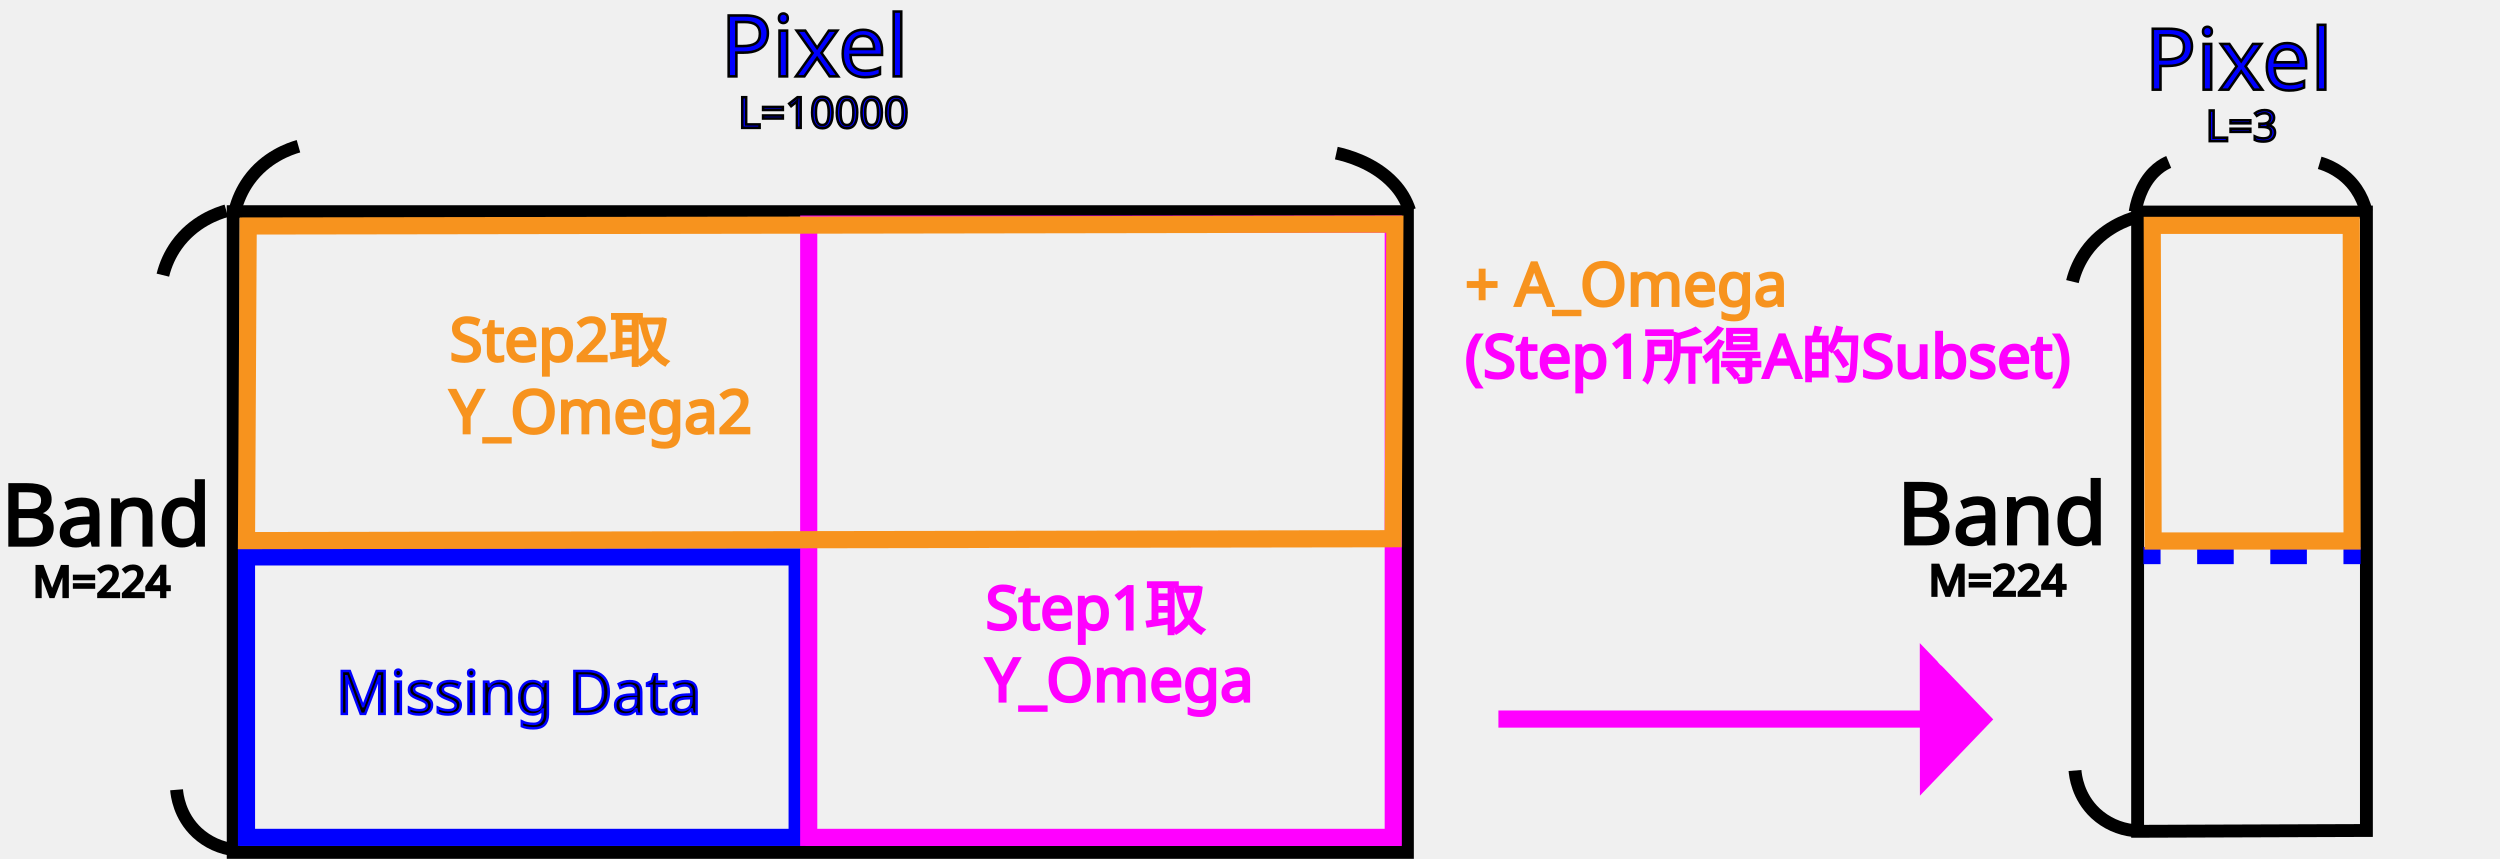
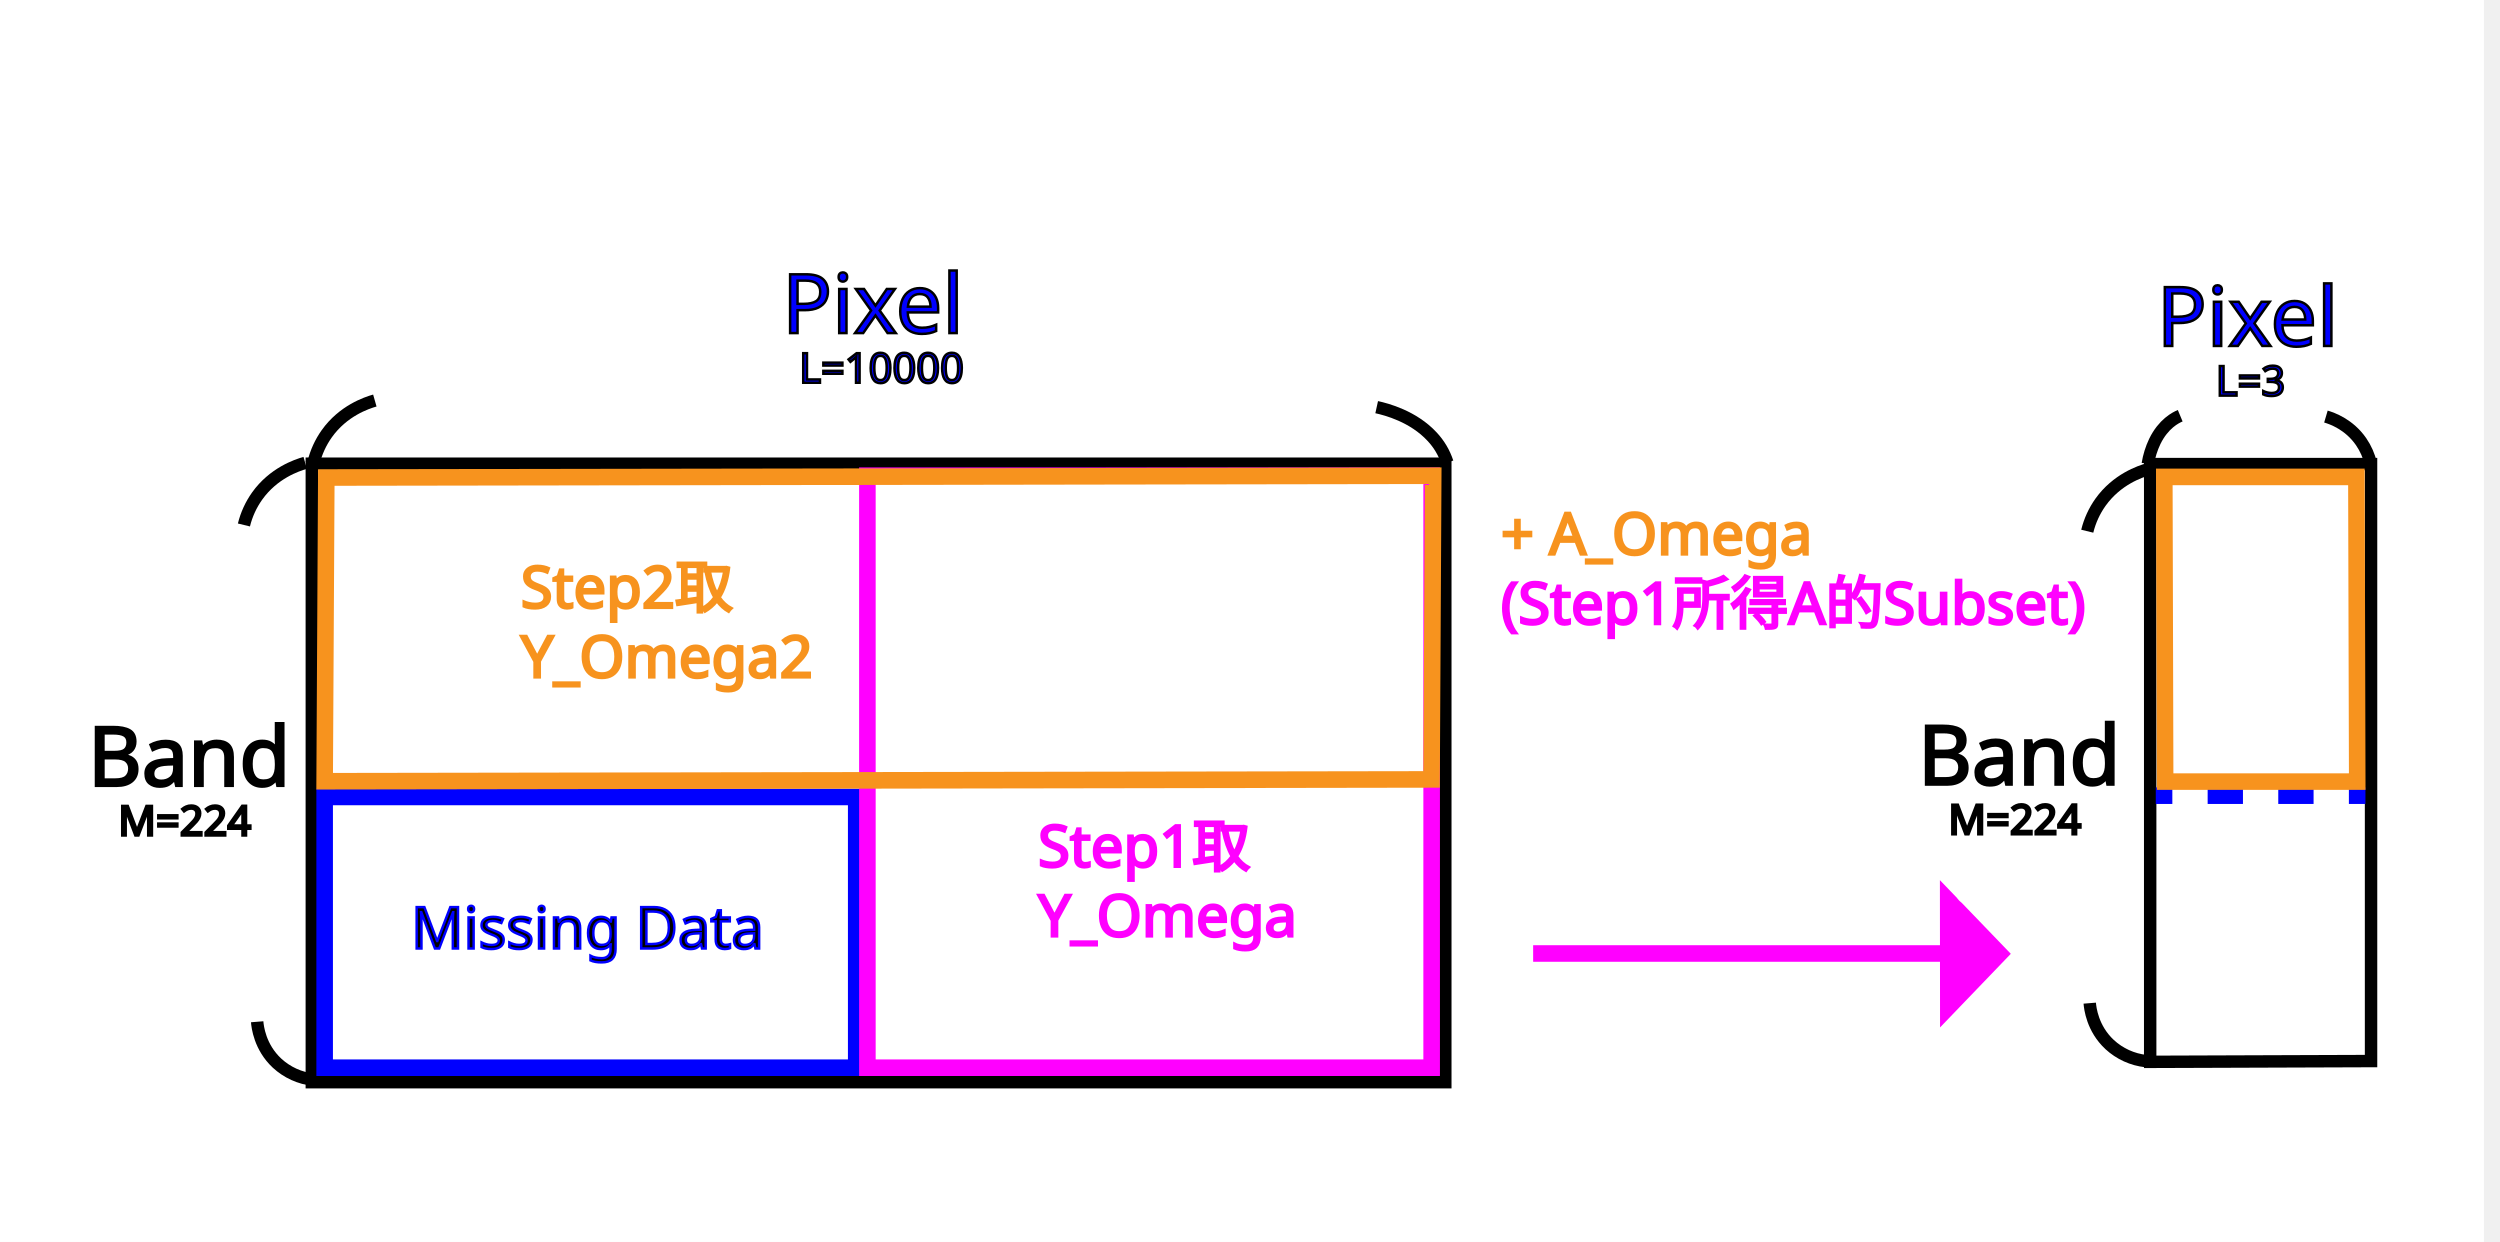
- <svg xmlns="http://www.w3.org/2000/svg" id="圖層_1" data-name="圖層 1" viewBox="0 0 2914.709 1001.29">
+ <svg xmlns="http://www.w3.org/2000/svg" viewBox="0 0 3019.439 1500">
  <defs>
-     <style>.cls-1,.cls-10,.cls-14,.cls-4,.cls-6,.cls-8{fill:none;}.cls-1,.cls-2,.cls-4,.cls-5{stroke:#000;}.cls-1,.cls-10,.cls-11,.cls-14,.cls-15,.cls-2,.cls-4,.cls-5,.cls-6,.cls-7,.cls-8,.cls-9{stroke-miterlimit:10;}.cls-1{stroke-width:15px;}.cls-2,.cls-5{font-size:99.465px;}.cls-11,.cls-2,.cls-5,.cls-7,.cls-9{stroke-width:3px;font-family:AdobeMingStd-Light-B5pc-H, Adobe Ming Std;}.cls-3{font-size:50px;}.cls-13,.cls-5{fill:blue;}.cls-14,.cls-6,.cls-7{stroke:blue;}.cls-10,.cls-14,.cls-15,.cls-6,.cls-8{stroke-width:20px;}.cls-11,.cls-7,.cls-9{font-size:70px;}.cls-12,.cls-15,.cls-8,.cls-9{stroke:#f0f;}.cls-12,.cls-15,.cls-9{fill:#f0f;}.cls-10,.cls-11{stroke:#f7931e;}.cls-11{fill:#f7931e;}.cls-14{stroke-dasharray:42.646 42.646;}</style>
+     <style>.cls-1{fill:#fff;}.cls-11,.cls-15,.cls-2,.cls-5,.cls-7,.cls-9{fill:none;}.cls-2,.cls-3,.cls-5,.cls-6{stroke:#000;}.cls-10,.cls-11,.cls-12,.cls-15,.cls-16,.cls-2,.cls-3,.cls-5,.cls-6,.cls-7,.cls-8,.cls-9{stroke-miterlimit:10;}.cls-2{stroke-width:15px;}.cls-3,.cls-6{font-size:99.465px;}.cls-10,.cls-12,.cls-3,.cls-6,.cls-8{stroke-width:3px;font-family:AdobeMingStd-Light-B5pc-H, Adobe Ming Std;}.cls-4{font-size:50px;}.cls-14,.cls-6{fill:blue;}.cls-15,.cls-7,.cls-8{stroke:blue;}.cls-11,.cls-15,.cls-16,.cls-7,.cls-9{stroke-width:20px;}.cls-10,.cls-12,.cls-8{font-size:70px;}.cls-10,.cls-13,.cls-16,.cls-9{stroke:#f0f;}.cls-10,.cls-13,.cls-16{fill:#f0f;}.cls-11,.cls-12{stroke:#f7931e;}.cls-12{fill:#f7931e;}.cls-15{stroke-dasharray:42.646 42.646;}</style>
  </defs>
-   <path d="M1738.105,567.554v732h-1354v-732h1354m15-15h-1384v762h1384v-762Z" transform="translate(-104.7295 -313.2642)" />
-   <path class="cls-1" d="M353.605,672.054" transform="translate(-104.7295 -313.2642)" />
-   <path class="cls-1" d="M294.605,634.054a102.28,102.28,0,0,1,16-35c19.717-27.604,47.742-37.082,58-40" transform="translate(-104.7295 -313.2642)" />
-   <path class="cls-1" d="M310.605,1234.054c.48,5.933,3.152,30.562,24,50a77.23,77.23,0,0,0,44,20" transform="translate(-104.7295 -313.2642)" />
-   <text x="-104.729" y="-313.264" />
-   <text class="cls-2" transform="translate(1.50012 635.8192) scale(1.00538 1)">Band<tspan class="cls-3">
-       <tspan x="36.346" y="60">M=224</tspan>
-     </tspan>
-   </text>
-   <path d="M370.772,558.721a1.501,1.501,0,0,0,0-3,1.501,1.501,0,0,0,0,3Z" transform="translate(-104.7295 -313.2642)" />
-   <path class="cls-4" d="M370.772,557.221" transform="translate(-104.7295 -313.2642)" />
-   <path class="cls-1" d="M378.72,558.763a102.28,102.28,0,0,1,16-35c19.717-27.604,47.742-37.082,58-40" transform="translate(-104.7295 -313.2642)" />
-   <path class="cls-1" d="M1745.605,553.054" transform="translate(-104.7295 -313.2642)" />
-   <path class="cls-1" d="M1648.605,497.054" transform="translate(-104.7295 -313.2642)" />
-   <path class="cls-1" d="M1748.105,558.554a82.811,82.811,0,0,0-18.462-31.169c-22.751-24.583-55.088-33.024-66.923-35.622" transform="translate(-104.7295 -313.2642)" />
-   <text class="cls-5" transform="translate(839.8402 89.02994) scale(1.00538 1)">Pixel<tspan class="cls-3">
-       <tspan x="20.573" y="60">L=10000</tspan>
-     </tspan>
-   </text>
-   <text x="-104.729" y="-313.264" />
-   <rect class="cls-6" x="287.376" y="649.29" width="642" height="327" />
-   <text class="cls-7" transform="translate(391.7091 832.2899)">Missing Data</text>
-   <rect class="cls-8" x="942.876" y="261.29" width="681.5" height="715" />
-   <text class="cls-9" x="-104.729" y="-313.264">
-     <tspan x="1149.043" y="733.623">Step1取</tspan>
-     <tspan x="1149.043" y="817.623">Y_Omega</tspan>
-   </text>
-   <text x="-104.729" y="-313.264" />
-   <polygon class="cls-10" points="1626.271 261.29 289.376 263.49 287.376 630.29 1624.271 628.09 1626.271 261.29" />
-   <text class="cls-11" transform="translate(524.2467 420.8554)">Step2取<tspan x="0" y="84">Y_Omega2</tspan>
-   </text>
-   <text class="cls-11" transform="translate(1708.059 356.3776)">+ A_Omega<tspan class="cls-12">
-       <tspan x="0" y="84">(Step1所得A的Subset)</tspan>
-     </tspan>
-   </text>
-   <path d="M2856.197,568.002v706.043l-251.759.902V568.01c86.795-0,173.156-0,251.759-.008m15-15.002c-87.01.01-184.384.01-281.759.01V1290l281.759-1.01V553Z" transform="translate(-104.7295 -313.2642)" />
-   <path class="cls-1" d="M2496.939,671.576" transform="translate(-104.7295 -313.2642)" />
-   <path class="cls-1" d="M2520.939,641.576a102.28,102.28,0,0,1,16-35c19.717-27.604,47.742-37.082,58-40" transform="translate(-104.7295 -313.2642)" />
-   <path class="cls-1" d="M2523.939,1211.576c.48,5.933,3.152,30.562,24,50a77.23,77.23,0,0,0,44,20" transform="translate(-104.7295 -313.2642)" />
-   <text x="-104.729" y="-313.264" />
-   <text class="cls-2" transform="translate(2211.834 634.3407) scale(1.00538 1)">Band<tspan class="cls-3">
-       <tspan x="36.346" y="60">M=224</tspan>
-     </tspan>
-   </text>
-   <path class="cls-1" d="M2594.054,560.284a100.67,100.67,0,0,1,8.464-27.15c10.43-21.413,25.254-28.765,30.68-31.028" transform="translate(-104.7295 -313.2642)" />
-   <path class="cls-1" d="M2863.439,560.076a79.092,79.092,0,0,0-11.728-26.586c-14.453-20.968-34.995-28.167-42.513-30.383" transform="translate(-104.7295 -313.2642)" />
-   <text class="cls-5" transform="translate(2500.174 104.5514) scale(1.00538 1)">Pixel<tspan class="cls-3">
-       <tspan x="70.873" y="60">L=3</tspan>
-     </tspan>
-   </text>
-   <text x="-104.729" y="-313.264" />
-   <line class="cls-13" x1="2498.968" y1="647.736" x2="2752.2" y2="647.736" />
-   <line class="cls-6" x1="2498.968" y1="647.736" x2="2518.968" y2="647.736" />
-   <line class="cls-14" x1="2561.614" y1="647.736" x2="2710.877" y2="647.736" />
-   <line class="cls-6" x1="2732.2" y1="647.736" x2="2752.2" y2="647.736" />
-   <polygon class="cls-10" points="2742.271 630.736 2510.271 630.736 2509.271 262.736 2741.271 262.736 2742.271 630.736" />
-   <polyline class="cls-15" points="1746.968 838.342 2187.047 838.342 2248.355 838.342" />
-   <path class="cls-15" d="M2362.754,1098.011a35.741,35.741,0,0,1-6.329-6.374c-.186-.251-.359-.505-.538-.758l-2.887-2.998.113,128.225,61.622-64.113Z" transform="translate(-104.7295 -313.2642)" />
+   <g id="圖層_2" data-name="圖層 2">
+     <rect class="cls-1" width="3000" height="1500" />
+   </g>
+   <g id="圖層_1" data-name="圖層 1">
+     <path d="M1738.105,567.554v732h-1354v-732h1354m15-15h-1384v762h1384v-762Z" />
+     <path class="cls-2" d="M353.605,672.054" />
+     <path class="cls-2" d="M294.605,634.054a102.28,102.28,0,0,1,16-35c19.717-27.604,47.742-37.082,58-40" />
+     <path class="cls-2" d="M310.605,1234.054c.48,5.933,3.152,30.562,24,50a77.23,77.23,0,0,0,44,20" />
+     <text />
+     <text class="cls-3" transform="translate(106.2296 949.0834) scale(1.00538 1)">Band<tspan class="cls-4">
+         <tspan x="36.346" y="60">M=224</tspan>
+       </tspan>
+     </text>
+     <path d="M370.772,558.721a1.501,1.501,0,0,0,0-3,1.501,1.501,0,0,0,0,3Z" />
+     <path class="cls-5" d="M370.772,557.221" />
+     <path class="cls-2" d="M378.72,558.763a102.28,102.28,0,0,1,16-35c19.717-27.604,47.742-37.082,58-40" />
+     <path class="cls-2" d="M1745.605,553.054" />
+     <path class="cls-2" d="M1648.605,497.054" />
+     <path class="cls-2" d="M1748.105,558.554a82.811,82.811,0,0,0-18.462-31.169c-22.751-24.583-55.088-33.024-66.923-35.622" />
+     <text class="cls-6" transform="translate(944.5697 402.2941) scale(1.00538 1)">Pixel<tspan class="cls-4">
+         <tspan x="20.573" y="60">L=10000</tspan>
+       </tspan>
+     </text>
+     <text />
+     <rect class="cls-7" x="392.105" y="962.554" width="642" height="327" />
+     <text class="cls-8" transform="translate(496.4386 1145.554)">Missing Data</text>
+     <rect class="cls-9" x="1047.605" y="574.554" width="681.5" height="715" />
+     <text class="cls-10">
+       <tspan x="1253.772" y="1046.887">Step1取</tspan>
+       <tspan x="1253.772" y="1130.887">Y_Omega</tspan>
+     </text>
+     <text />
+     <polygon class="cls-11" points="1731 574.554 394.105 576.754 392.105 943.554 1729 941.354 1731 574.554" />
+     <text class="cls-12" transform="translate(628.9762 734.1195)">Step2取<tspan x="0" y="84">Y_Omega2</tspan>
+     </text>
+     <text class="cls-12" transform="translate(1812.789 669.6418)">+ A_Omega<tspan class="cls-13">
+         <tspan x="0" y="84">(Step1所得A的Subset)</tspan>
+       </tspan>
+     </text>
+     <path d="M2856.197,568.002v706.043l-251.759.902V568.01c86.795-0,173.156-0,251.759-.008m15-15.002c-87.01.01-184.384.01-281.759.01V1290l281.759-1.01V553Z" />
+     <path class="cls-2" d="M2496.939,671.576" />
+     <path class="cls-2" d="M2520.939,641.576a102.28,102.28,0,0,1,16-35c19.717-27.604,47.742-37.082,58-40" />
+     <path class="cls-2" d="M2523.939,1211.576c.48,5.933,3.152,30.562,24,50a77.23,77.23,0,0,0,44,20" />
+     <text />
+     <text class="cls-3" transform="translate(2316.563 947.6049) scale(1.00538 1)">Band<tspan class="cls-4">
+         <tspan x="36.346" y="60">M=224</tspan>
+       </tspan>
+     </text>
+     <path class="cls-2" d="M2594.054,560.284a100.67,100.67,0,0,1,8.464-27.15c10.43-21.413,25.254-28.765,30.68-31.028" />
+     <path class="cls-2" d="M2863.439,560.076a79.092,79.092,0,0,0-11.728-26.586c-14.453-20.968-34.995-28.167-42.513-30.383" />
+     <text class="cls-6" transform="translate(2604.903 417.8156) scale(1.00538 1)">Pixel<tspan class="cls-4">
+         <tspan x="70.873" y="60">L=3</tspan>
+       </tspan>
+     </text>
+     <text />
+     <line class="cls-14" x1="2603.697" y1="961" x2="2856.93" y2="961" />
+     <line class="cls-7" x1="2603.697" y1="961" x2="2623.697" y2="961" />
+     <line class="cls-15" x1="2666.344" y1="961" x2="2815.606" y2="961" />
+     <line class="cls-7" x1="2836.93" y1="961" x2="2856.93" y2="961" />
+     <polygon class="cls-11" points="2847 944 2615 944 2614 576 2846 576 2847 944" />
+     <polyline class="cls-16" points="1851.697 1151.607 2291.777 1151.607 2353.085 1151.607" />
+     <path class="cls-16" d="M2362.754,1098.011a35.741,35.741,0,0,1-6.329-6.374c-.186-.251-.359-.505-.538-.758l-2.887-2.998.113,128.225,61.622-64.113Z" />
+   </g>
</svg>
